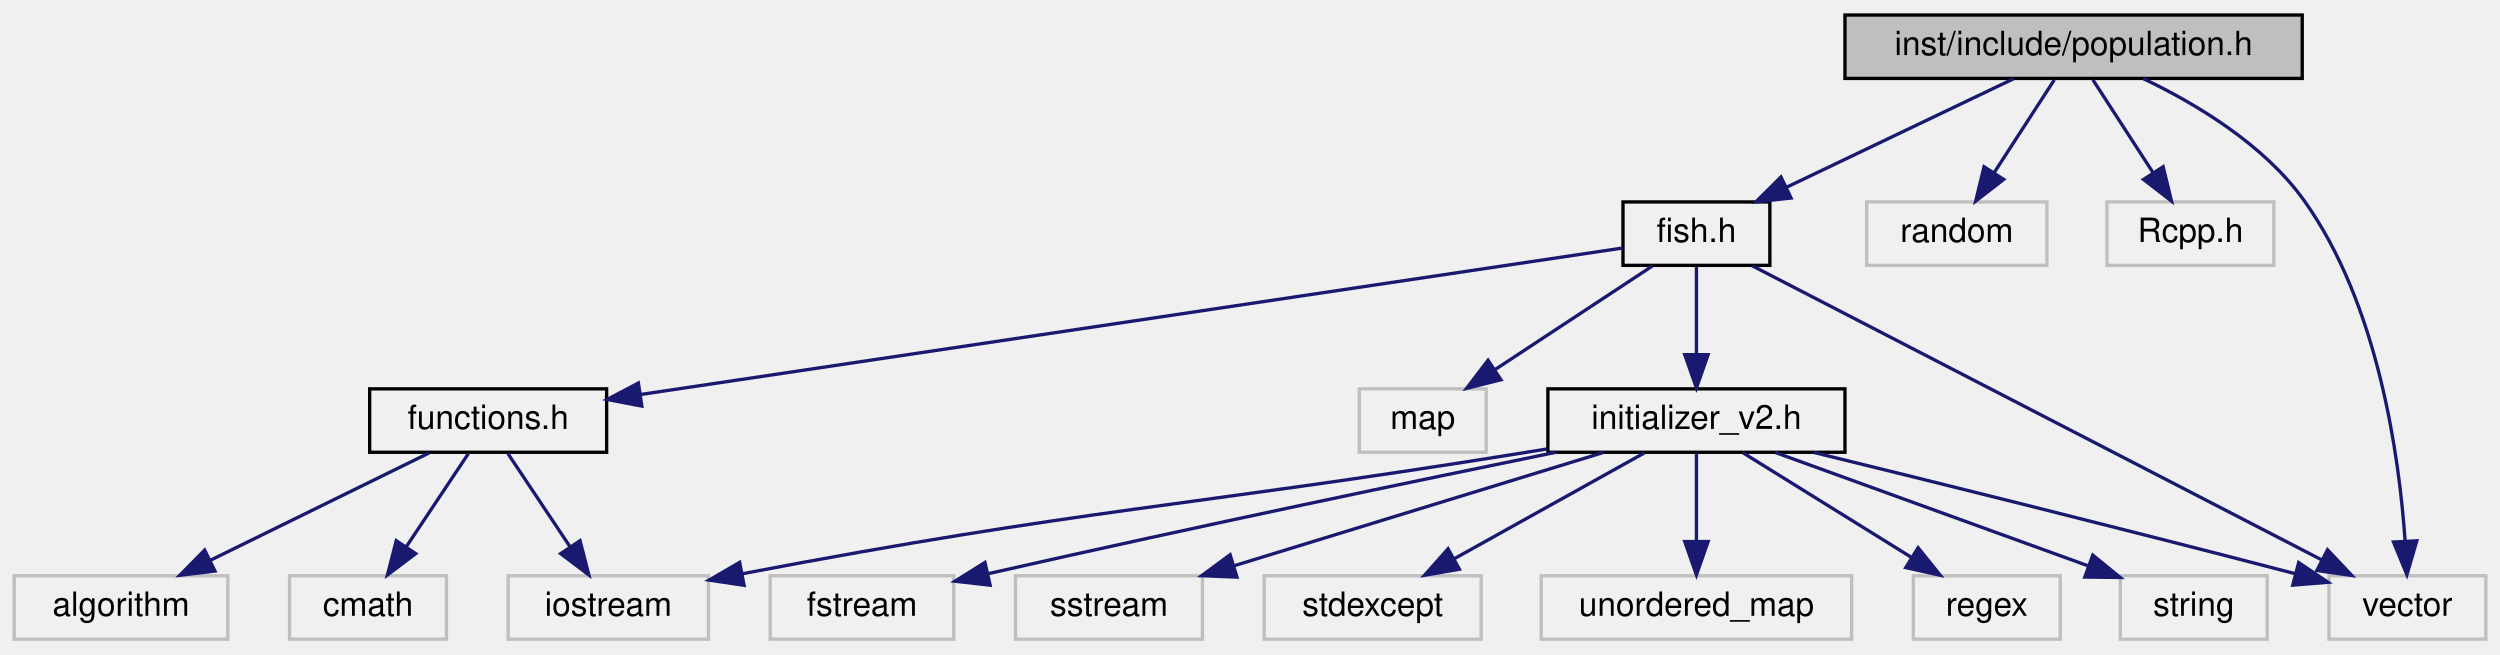
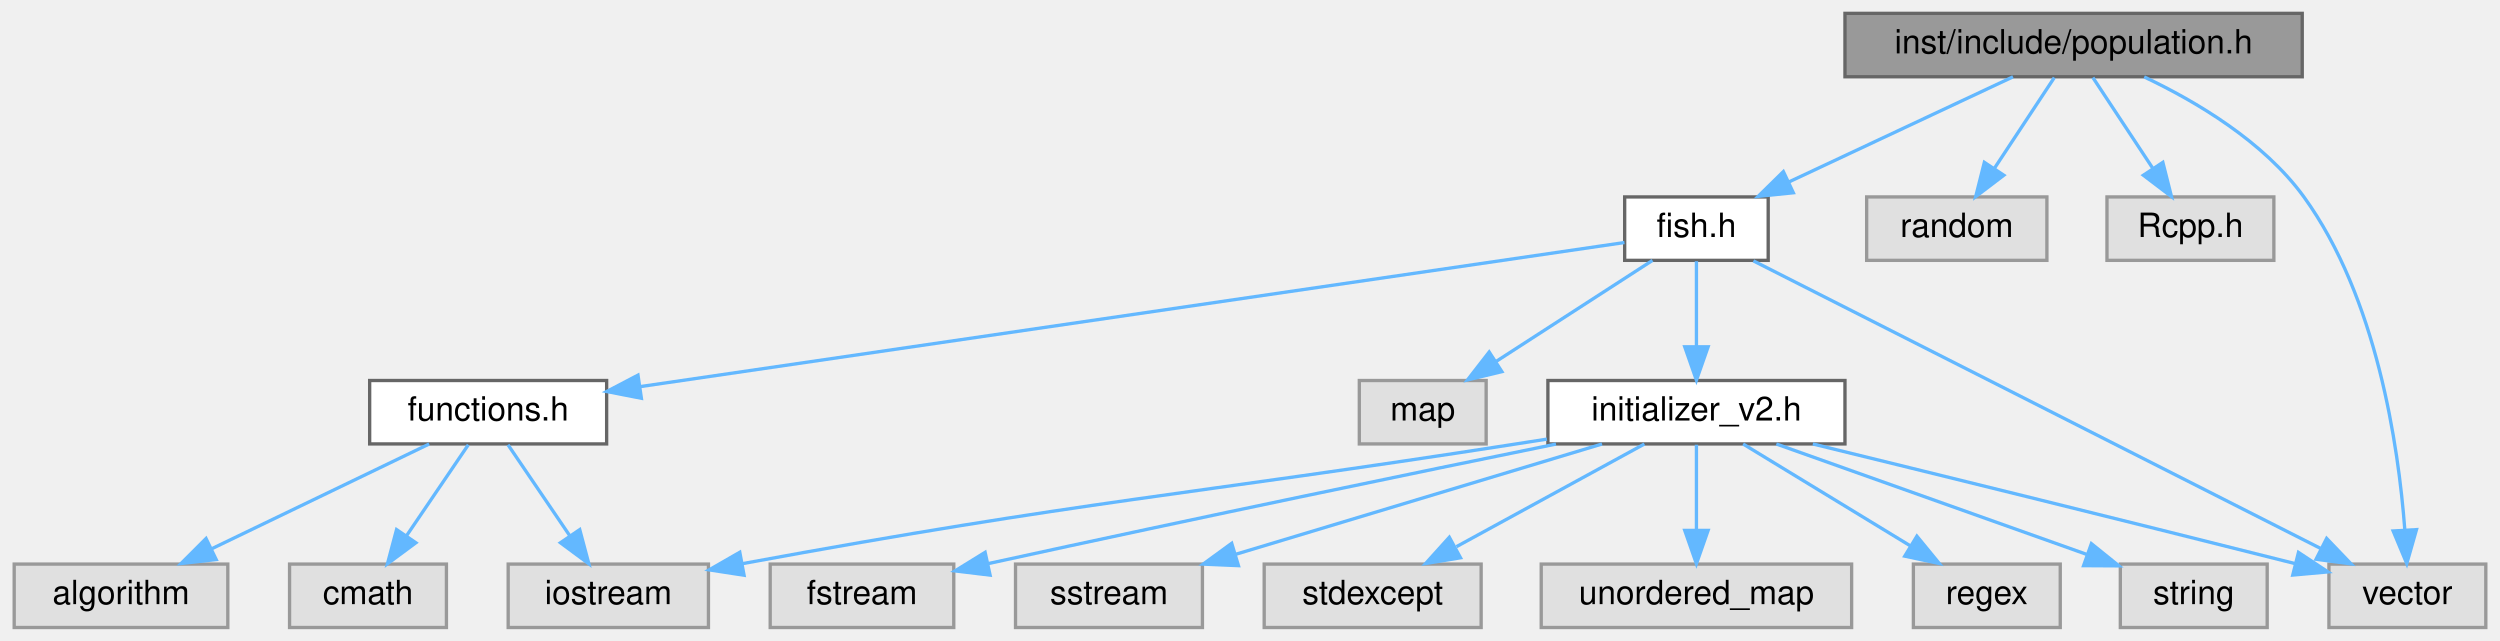
- <svg xmlns="http://www.w3.org/2000/svg" xmlns:xlink="http://www.w3.org/1999/xlink" width="749pt" height="196pt" viewBox="0.00 0.00 748.50 196.00">
-   <g id="graph0" class="graph" transform="scale(1 1) rotate(0) translate(4 192)">
-     <g id="node1" class="node">
-       <g id="a_node1">
-         <a xlink:title=" ">
-           <polygon fill="#bfbfbf" stroke="black" points="548.5,-168.5 548.5,-187.5 685.5,-187.5 685.5,-168.5 548.5,-168.5" />
-           <text text-anchor="middle" x="617" y="-175.5" font-family="Helvetica,sans-Serif" font-size="10.00">inst/include/population.h</text>
-         </a>
-       </g>
-     </g>
-     <g id="node2" class="node">
-       <g id="a_node2">
-         <a xlink:title=" ">
-           <polygon fill="none" stroke="#bfbfbf" points="693.5,-0.5 693.5,-19.5 740.5,-19.5 740.5,-0.5 693.5,-0.5" />
-           <text text-anchor="middle" x="717" y="-7.5" font-family="Helvetica,sans-Serif" font-size="10.00">vector</text>
-         </a>
-       </g>
-     </g>
-     <g id="edge1" class="edge">
-       <path fill="none" stroke="midnightblue" d="M637.85,-168.46C653.39,-161.05 673.92,-148.86 686,-132 708.24,-100.97 714.55,-55.4 716.32,-29.96" />
-       <polygon fill="midnightblue" stroke="midnightblue" points="719.83,-29.98 716.86,-19.81 712.84,-29.61 719.83,-29.98" />
-     </g>
-     <g id="node3" class="node">
-       <g id="a_node3">
-         <a xlink:title=" ">
-           <polygon fill="none" stroke="#bfbfbf" points="555,-112.5 555,-131.5 609,-131.5 609,-112.5 555,-112.5" />
-           <text text-anchor="middle" x="582" y="-119.5" font-family="Helvetica,sans-Serif" font-size="10.00">random</text>
-         </a>
-       </g>
-     </g>
-     <g id="edge2" class="edge">
-       <path fill="none" stroke="midnightblue" d="M611.22,-168.08C606.33,-160.53 599.17,-149.49 593.17,-140.23" />
-       <polygon fill="midnightblue" stroke="midnightblue" points="596.05,-138.24 587.67,-131.75 590.17,-142.05 596.05,-138.24" />
-     </g>
-     <g id="node4" class="node">
-       <g id="a_node4">
-         <a xlink:title=" ">
-           <polygon fill="none" stroke="#bfbfbf" points="627,-112.5 627,-131.5 677,-131.5 677,-112.5 627,-112.5" />
-           <text text-anchor="middle" x="652" y="-119.5" font-family="Helvetica,sans-Serif" font-size="10.00">Rcpp.h</text>
-         </a>
-       </g>
-     </g>
-     <g id="edge3" class="edge">
-       <path fill="none" stroke="midnightblue" d="M622.78,-168.08C627.67,-160.53 634.83,-149.49 640.83,-140.23" />
-       <polygon fill="midnightblue" stroke="midnightblue" points="643.83,-142.05 646.33,-131.75 637.95,-138.24 643.83,-142.05" />
-     </g>
-     <g id="node5" class="node">
-       <g id="a_node5">
+ <svg xmlns="http://www.w3.org/2000/svg" xmlns:xlink="http://www.w3.org/1999/xlink" width="749pt" height="192pt" viewBox="0.00 0.00 748.50 192.00">
+   <g id="graph0" class="graph" transform="scale(1 1) rotate(0) translate(4 188)">
+     <g id="Node000001" class="node">
+       <g id="a_Node000001">
+         <a xlink:title=" ">
+           <polygon fill="#999999" stroke="#666666" points="685.5,-184 548.5,-184 548.5,-165 685.5,-165 685.5,-184" />
+           <text text-anchor="middle" x="617" y="-172" font-family="Helvetica,sans-Serif" font-size="10.00">inst/include/population.h</text>
+         </a>
+       </g>
+     </g>
+     <g id="Node000002" class="node">
+       <g id="a_Node000002">
+         <a xlink:title=" ">
+           <polygon fill="#e0e0e0" stroke="#999999" points="740.5,-19 693.5,-19 693.5,0 740.5,0 740.5,-19" />
+           <text text-anchor="middle" x="717" y="-7" font-family="Helvetica,sans-Serif" font-size="10.00">vector</text>
+         </a>
+       </g>
+     </g>
+     <g id="edge1_Node000001_Node000002" class="edge">
+       <g id="a_edge1_Node000001_Node000002">
+         <a xlink:title=" ">
+           <path fill="none" stroke="#63b8ff" d="M638.15,-164.95C653.63,-157.63 673.96,-145.62 686,-129 707.86,-98.82 714.32,-54.43 716.22,-29.43" />
+           <polygon fill="#63b8ff" stroke="#63b8ff" points="719.73,-29.33 716.82,-19.14 712.74,-28.92 719.73,-29.33" />
+         </a>
+       </g>
+     </g>
+     <g id="Node000003" class="node">
+       <g id="a_Node000003">
+         <a xlink:title=" ">
+           <polygon fill="#e0e0e0" stroke="#999999" points="609,-129 555,-129 555,-110 609,-110 609,-129" />
+           <text text-anchor="middle" x="582" y="-117" font-family="Helvetica,sans-Serif" font-size="10.00">random</text>
+         </a>
+       </g>
+     </g>
+     <g id="edge2_Node000001_Node000003" class="edge">
+       <g id="a_edge2_Node000001_Node000003">
+         <a xlink:title=" ">
+           <path fill="none" stroke="#63b8ff" d="M611.22,-164.75C606.38,-157.42 599.32,-146.73 593.36,-137.7" />
+           <polygon fill="#63b8ff" stroke="#63b8ff" points="596.1,-135.5 587.67,-129.09 590.26,-139.36 596.1,-135.5" />
+         </a>
+       </g>
+     </g>
+     <g id="Node000004" class="node">
+       <g id="a_Node000004">
+         <a xlink:title=" ">
+           <polygon fill="#e0e0e0" stroke="#999999" points="677,-129 627,-129 627,-110 677,-110 677,-129" />
+           <text text-anchor="middle" x="652" y="-117" font-family="Helvetica,sans-Serif" font-size="10.00">Rcpp.h</text>
+         </a>
+       </g>
+     </g>
+     <g id="edge3_Node000001_Node000004" class="edge">
+       <g id="a_edge3_Node000001_Node000004">
+         <a xlink:title=" ">
+           <path fill="none" stroke="#63b8ff" d="M622.78,-164.75C627.62,-157.42 634.68,-146.73 640.64,-137.7" />
+           <polygon fill="#63b8ff" stroke="#63b8ff" points="643.74,-139.36 646.33,-129.09 637.9,-135.5 643.74,-139.36" />
+         </a>
+       </g>
+     </g>
+     <g id="Node000005" class="node">
+       <g id="a_Node000005">
        <a xlink:href="fish_8h.html" target="_top" xlink:title=" ">
-           <polygon fill="none" stroke="black" points="482,-112.5 482,-131.5 526,-131.5 526,-112.5 482,-112.5" />
-           <text text-anchor="middle" x="504" y="-119.5" font-family="Helvetica,sans-Serif" font-size="10.00">fish.h</text>
-         </a>
-       </g>
-     </g>
-     <g id="edge4" class="edge">
-       <path fill="none" stroke="midnightblue" d="M599.09,-168.44C580.75,-159.68 551.99,-145.94 530.91,-135.86" />
-       <polygon fill="midnightblue" stroke="midnightblue" points="532.35,-132.67 521.82,-131.52 529.33,-138.99 532.35,-132.67" />
-     </g>
-     <g id="edge5" class="edge">
-       <path fill="none" stroke="midnightblue" d="M520.71,-112.37C557.81,-93.21 647.22,-47.04 691.41,-24.22" />
-       <polygon fill="midnightblue" stroke="midnightblue" points="693.08,-27.29 700.36,-19.59 689.87,-21.07 693.08,-27.29" />
-     </g>
-     <g id="node6" class="node">
-       <g id="a_node6">
-         <a xlink:title=" ">
-           <polygon fill="none" stroke="#bfbfbf" points="403,-56.5 403,-75.5 441,-75.5 441,-56.5 403,-56.5" />
-           <text text-anchor="middle" x="422" y="-63.5" font-family="Helvetica,sans-Serif" font-size="10.00">map</text>
-         </a>
-       </g>
-     </g>
-     <g id="edge6" class="edge">
-       <path fill="none" stroke="midnightblue" d="M490.83,-112.32C478.15,-103.98 458.77,-91.21 443.79,-81.35" />
-       <polygon fill="midnightblue" stroke="midnightblue" points="445.42,-78.23 435.14,-75.65 441.57,-84.08 445.42,-78.23" />
-     </g>
-     <g id="node7" class="node">
-       <g id="a_node7">
+           <polygon fill="white" stroke="#666666" points="525.5,-129 482.5,-129 482.5,-110 525.5,-110 525.5,-129" />
+           <text text-anchor="middle" x="504" y="-117" font-family="Helvetica,sans-Serif" font-size="10.00">fish.h</text>
+         </a>
+       </g>
+     </g>
+     <g id="edge4_Node000001_Node000005" class="edge">
+       <g id="a_edge4_Node000001_Node000005">
+         <a xlink:title=" ">
+           <path fill="none" stroke="#63b8ff" d="M598.84,-164.98C580.75,-156.5 552.72,-143.35 531.81,-133.54" />
+           <polygon fill="#63b8ff" stroke="#63b8ff" points="533.03,-130.25 522.49,-129.17 530.05,-136.59 533.03,-130.25" />
+         </a>
+       </g>
+     </g>
+     <g id="edge5_Node000005_Node000002" class="edge">
+       <g id="a_edge5_Node000005_Node000002">
+         <a xlink:title=" ">
+           <path fill="none" stroke="#63b8ff" d="M521.07,-109.84C558.32,-90.96 647.07,-45.96 691.19,-23.59" />
+           <polygon fill="#63b8ff" stroke="#63b8ff" points="692.81,-26.69 700.14,-19.05 689.64,-20.45 692.81,-26.69" />
+         </a>
+       </g>
+     </g>
+     <g id="Node000006" class="node">
+       <g id="a_Node000006">
+         <a xlink:title=" ">
+           <polygon fill="#e0e0e0" stroke="#999999" points="441,-74 403,-74 403,-55 441,-55 441,-74" />
+           <text text-anchor="middle" x="422" y="-62" font-family="Helvetica,sans-Serif" font-size="10.00">map</text>
+         </a>
+       </g>
+     </g>
+     <g id="edge6_Node000005_Node000006" class="edge">
+       <g id="a_edge6_Node000005_Node000006">
+         <a xlink:title=" ">
+           <path fill="none" stroke="#63b8ff" d="M490.83,-109.98C478.23,-101.84 459,-89.41 444.06,-79.76" />
+           <polygon fill="#63b8ff" stroke="#63b8ff" points="445.71,-76.66 435.41,-74.17 441.91,-82.54 445.71,-76.66" />
+         </a>
+       </g>
+     </g>
+     <g id="Node000007" class="node">
+       <g id="a_Node000007">
        <a xlink:href="functions_8h.html" target="_top" xlink:title=" ">
-           <polygon fill="none" stroke="black" points="106.5,-56.5 106.5,-75.5 177.5,-75.5 177.5,-56.5 106.5,-56.5" />
-           <text text-anchor="middle" x="142" y="-63.5" font-family="Helvetica,sans-Serif" font-size="10.00">functions.h</text>
-         </a>
-       </g>
-     </g>
-     <g id="edge7" class="edge">
-       <path fill="none" stroke="midnightblue" d="M481.9,-117.7C423.87,-109.05 266.24,-85.53 187.72,-73.82" />
-       <polygon fill="midnightblue" stroke="midnightblue" points="188.04,-70.33 177.64,-72.32 187.01,-77.25 188.04,-70.33" />
-     </g>
-     <g id="node11" class="node">
-       <g id="a_node11">
+           <polygon fill="white" stroke="#666666" points="177.5,-74 106.5,-74 106.5,-55 177.5,-55 177.5,-74" />
+           <text text-anchor="middle" x="142" y="-62" font-family="Helvetica,sans-Serif" font-size="10.00">functions.h</text>
+         </a>
+       </g>
+     </g>
+     <g id="edge7_Node000005_Node000007" class="edge">
+       <g id="a_edge7_Node000005_Node000007">
+         <a xlink:title=" ">
+           <path fill="none" stroke="#63b8ff" d="M482.44,-115.34C424.83,-106.91 266.34,-83.7 187.61,-72.18" />
+           <polygon fill="#63b8ff" stroke="#63b8ff" points="187.91,-68.68 177.51,-70.7 186.89,-75.61 187.91,-68.68" />
+         </a>
+       </g>
+     </g>
+     <g id="Node000011" class="node">
+       <g id="a_Node000011">
        <a xlink:href="initializer__v2_8h.html" target="_top" xlink:title=" ">
-           <polygon fill="none" stroke="black" points="459.5,-56.5 459.5,-75.5 548.5,-75.5 548.5,-56.5 459.5,-56.5" />
-           <text text-anchor="middle" x="504" y="-63.5" font-family="Helvetica,sans-Serif" font-size="10.00">initializer_v2.h</text>
-         </a>
-       </g>
-     </g>
-     <g id="edge11" class="edge">
-       <path fill="none" stroke="midnightblue" d="M504,-112.08C504,-105.01 504,-94.86 504,-85.99" />
-       <polygon fill="midnightblue" stroke="midnightblue" points="507.5,-85.75 504,-75.75 500.5,-85.75 507.5,-85.75" />
-     </g>
-     <g id="node8" class="node">
-       <g id="a_node8">
-         <a xlink:title=" ">
-           <polygon fill="none" stroke="#bfbfbf" points="82.5,-0.5 82.5,-19.5 129.5,-19.5 129.5,-0.5 82.5,-0.5" />
-           <text text-anchor="middle" x="106" y="-7.5" font-family="Helvetica,sans-Serif" font-size="10.00">cmath</text>
-         </a>
-       </g>
-     </g>
-     <g id="edge8" class="edge">
-       <path fill="none" stroke="midnightblue" d="M136.06,-56.08C131.02,-48.53 123.66,-37.49 117.49,-28.23" />
-       <polygon fill="midnightblue" stroke="midnightblue" points="120.29,-26.13 111.83,-19.75 114.47,-30.01 120.29,-26.13" />
-     </g>
-     <g id="node9" class="node">
-       <g id="a_node9">
-         <a xlink:title=" ">
-           <polygon fill="none" stroke="#bfbfbf" points="0,-0.5 0,-19.5 64,-19.5 64,-0.5 0,-0.5" />
-           <text text-anchor="middle" x="32" y="-7.5" font-family="Helvetica,sans-Serif" font-size="10.00">algorithm</text>
-         </a>
-       </g>
-     </g>
-     <g id="edge9" class="edge">
-       <path fill="none" stroke="midnightblue" d="M124.33,-56.32C106.61,-47.62 79.1,-34.12 58.71,-24.11" />
-       <polygon fill="midnightblue" stroke="midnightblue" points="60.15,-20.92 49.63,-19.65 57.06,-27.2 60.15,-20.92" />
-     </g>
-     <g id="node10" class="node">
-       <g id="a_node10">
-         <a xlink:title=" ">
-           <polygon fill="none" stroke="#bfbfbf" points="148,-0.5 148,-19.5 208,-19.5 208,-0.5 148,-0.5" />
-           <text text-anchor="middle" x="178" y="-7.5" font-family="Helvetica,sans-Serif" font-size="10.00">iostream</text>
-         </a>
-       </g>
-     </g>
-     <g id="edge10" class="edge">
-       <path fill="none" stroke="midnightblue" d="M147.94,-56.08C152.98,-48.53 160.34,-37.49 166.51,-28.23" />
-       <polygon fill="midnightblue" stroke="midnightblue" points="169.53,-30.01 172.17,-19.75 163.71,-26.13 169.53,-30.01" />
-     </g>
-     <g id="edge16" class="edge">
-       <path fill="none" stroke="midnightblue" d="M539.24,-56.43C573.58,-48.02 627.52,-34.67 683.49,-20.09" />
-       <polygon fill="midnightblue" stroke="midnightblue" points="684.43,-23.46 693.22,-17.55 682.66,-16.69 684.43,-23.46" />
-     </g>
-     <g id="edge12" class="edge">
-       <path fill="none" stroke="midnightblue" d="M459.22,-57.49C456.1,-56.98 453,-56.48 450,-56 349.67,-39.89 321.58,-39.79 218.1,-20.1" />
-       <polygon fill="midnightblue" stroke="midnightblue" points="218.67,-16.64 208.19,-18.2 217.35,-23.52 218.67,-16.64" />
-     </g>
-     <g id="node12" class="node">
-       <g id="a_node12">
-         <a xlink:title=" ">
-           <polygon fill="none" stroke="#bfbfbf" points="569,-0.5 569,-19.5 613,-19.5 613,-0.5 569,-0.5" />
-           <text text-anchor="middle" x="591" y="-7.5" font-family="Helvetica,sans-Serif" font-size="10.00">regex</text>
-         </a>
-       </g>
-     </g>
-     <g id="edge13" class="edge">
-       <path fill="none" stroke="midnightblue" d="M517.98,-56.32C531.55,-47.9 552.38,-34.97 568.32,-25.07" />
-       <polygon fill="midnightblue" stroke="midnightblue" points="570.41,-27.9 577.06,-19.65 566.71,-21.95 570.41,-27.9" />
-     </g>
-     <g id="node13" class="node">
-       <g id="a_node13">
-         <a xlink:title=" ">
-           <polygon fill="none" stroke="#bfbfbf" points="631,-0.5 631,-19.5 675,-19.5 675,-0.5 631,-0.5" />
-           <text text-anchor="middle" x="653" y="-7.5" font-family="Helvetica,sans-Serif" font-size="10.00">string</text>
-         </a>
-       </g>
-     </g>
-     <g id="edge14" class="edge">
-       <path fill="none" stroke="midnightblue" d="M527.61,-56.44C552.9,-47.28 593.17,-32.68 621.22,-22.52" />
-       <polygon fill="midnightblue" stroke="midnightblue" points="622.75,-25.69 630.96,-18.99 620.36,-19.11 622.75,-25.69" />
-     </g>
-     <g id="node14" class="node">
-       <g id="a_node14">
-         <a xlink:title=" ">
-           <polygon fill="none" stroke="#bfbfbf" points="226.5,-0.5 226.5,-19.5 281.5,-19.5 281.5,-0.5 226.5,-0.5" />
-           <text text-anchor="middle" x="254" y="-7.5" font-family="Helvetica,sans-Serif" font-size="10.00">fstream</text>
-         </a>
-       </g>
-     </g>
-     <g id="edge15" class="edge">
-       <path fill="none" stroke="midnightblue" d="M461.89,-56.5C420.96,-48.14 356.8,-34.82 291.86,-20.14" />
-       <polygon fill="midnightblue" stroke="midnightblue" points="292.39,-16.67 281.86,-17.87 290.84,-23.5 292.39,-16.67" />
-     </g>
-     <g id="node15" class="node">
-       <g id="a_node15">
-         <a xlink:title=" ">
-           <polygon fill="none" stroke="#bfbfbf" points="300,-0.5 300,-19.5 356,-19.5 356,-0.5 300,-0.5" />
-           <text text-anchor="middle" x="328" y="-7.5" font-family="Helvetica,sans-Serif" font-size="10.00">sstream</text>
-         </a>
-       </g>
-     </g>
-     <g id="edge17" class="edge">
-       <path fill="none" stroke="midnightblue" d="M476.11,-56.44C446.25,-47.28 398.69,-32.69 365.54,-22.52" />
-       <polygon fill="midnightblue" stroke="midnightblue" points="366.34,-19.1 355.76,-19.52 364.29,-25.8 366.34,-19.1" />
-     </g>
-     <g id="node16" class="node">
-       <g id="a_node16">
-         <a xlink:title=" ">
-           <polygon fill="none" stroke="#bfbfbf" points="374.5,-0.5 374.5,-19.5 439.5,-19.5 439.5,-0.5 374.5,-0.5" />
-           <text text-anchor="middle" x="407" y="-7.5" font-family="Helvetica,sans-Serif" font-size="10.00">stdexcept</text>
-         </a>
-       </g>
-     </g>
-     <g id="edge18" class="edge">
-       <path fill="none" stroke="midnightblue" d="M488.42,-56.32C473,-47.74 449.19,-34.49 431.29,-24.52" />
-       <polygon fill="midnightblue" stroke="midnightblue" points="432.99,-21.46 422.55,-19.65 429.58,-27.58 432.99,-21.46" />
-     </g>
-     <g id="node17" class="node">
-       <g id="a_node17">
-         <a xlink:title=" ">
-           <polygon fill="none" stroke="#bfbfbf" points="457.5,-0.5 457.5,-19.5 550.5,-19.5 550.5,-0.5 457.5,-0.5" />
-           <text text-anchor="middle" x="504" y="-7.5" font-family="Helvetica,sans-Serif" font-size="10.00">unordered_map</text>
-         </a>
-       </g>
-     </g>
-     <g id="edge19" class="edge">
-       <path fill="none" stroke="midnightblue" d="M504,-56.08C504,-49.01 504,-38.86 504,-29.99" />
-       <polygon fill="midnightblue" stroke="midnightblue" points="507.5,-29.75 504,-19.75 500.5,-29.75 507.5,-29.75" />
+           <polygon fill="white" stroke="#666666" points="548.5,-74 459.5,-74 459.5,-55 548.5,-55 548.5,-74" />
+           <text text-anchor="middle" x="504" y="-62" font-family="Helvetica,sans-Serif" font-size="10.00">initializer_v2.h</text>
+         </a>
+       </g>
+     </g>
+     <g id="edge11_Node000005_Node000011" class="edge">
+       <g id="a_edge11_Node000005_Node000011">
+         <a xlink:title=" ">
+           <path fill="none" stroke="#63b8ff" d="M504,-109.75C504,-102.8 504,-92.85 504,-84.13" />
+           <polygon fill="#63b8ff" stroke="#63b8ff" points="507.5,-84.09 504,-74.09 500.5,-84.09 507.5,-84.09" />
+         </a>
+       </g>
+     </g>
+     <g id="Node000008" class="node">
+       <g id="a_Node000008">
+         <a xlink:title=" ">
+           <polygon fill="#e0e0e0" stroke="#999999" points="129.5,-19 82.5,-19 82.5,0 129.5,0 129.5,-19" />
+           <text text-anchor="middle" x="106" y="-7" font-family="Helvetica,sans-Serif" font-size="10.00">cmath</text>
+         </a>
+       </g>
+     </g>
+     <g id="edge8_Node000007_Node000008" class="edge">
+       <g id="a_edge8_Node000007_Node000008">
+         <a xlink:title=" ">
+           <path fill="none" stroke="#63b8ff" d="M136.06,-54.75C131.02,-47.34 123.66,-36.5 117.49,-27.41" />
+           <polygon fill="#63b8ff" stroke="#63b8ff" points="120.35,-25.39 111.83,-19.09 114.56,-29.33 120.35,-25.39" />
+         </a>
+       </g>
+     </g>
+     <g id="Node000009" class="node">
+       <g id="a_Node000009">
+         <a xlink:title=" ">
+           <polygon fill="#e0e0e0" stroke="#999999" points="64,-19 0,-19 0,0 64,0 64,-19" />
+           <text text-anchor="middle" x="32" y="-7" font-family="Helvetica,sans-Serif" font-size="10.00">algorithm</text>
+         </a>
+       </g>
+     </g>
+     <g id="edge9_Node000007_Node000009" class="edge">
+       <g id="a_edge9_Node000007_Node000009">
+         <a xlink:title=" ">
+           <path fill="none" stroke="#63b8ff" d="M124.33,-54.98C106.71,-46.5 79.42,-33.35 59.07,-23.54" />
+           <polygon fill="#63b8ff" stroke="#63b8ff" points="60.52,-20.36 49.99,-19.17 57.48,-26.66 60.52,-20.36" />
+         </a>
+       </g>
+     </g>
+     <g id="Node000010" class="node">
+       <g id="a_Node000010">
+         <a xlink:title=" ">
+           <polygon fill="#e0e0e0" stroke="#999999" points="208,-19 148,-19 148,0 208,0 208,-19" />
+           <text text-anchor="middle" x="178" y="-7" font-family="Helvetica,sans-Serif" font-size="10.00">iostream</text>
+         </a>
+       </g>
+     </g>
+     <g id="edge10_Node000007_Node000010" class="edge">
+       <g id="a_edge10_Node000007_Node000010">
+         <a xlink:title=" ">
+           <path fill="none" stroke="#63b8ff" d="M147.94,-54.75C152.98,-47.34 160.34,-36.5 166.51,-27.41" />
+           <polygon fill="#63b8ff" stroke="#63b8ff" points="169.44,-29.33 172.17,-19.09 163.65,-25.39 169.44,-29.33" />
+         </a>
+       </g>
+     </g>
+     <g id="edge16_Node000011_Node000002" class="edge">
+       <g id="a_edge16_Node000011_Node000002">
+         <a xlink:title=" ">
+           <path fill="none" stroke="#63b8ff" d="M538.87,-54.99C573.16,-46.59 627.27,-33.28 683.45,-19.12" />
+           <polygon fill="#63b8ff" stroke="#63b8ff" points="684.37,-22.5 693.21,-16.66 682.66,-15.71 684.37,-22.5" />
+         </a>
+       </g>
+     </g>
+     <g id="edge12_Node000011_Node000010" class="edge">
+       <g id="a_edge12_Node000011_Node000010">
+         <a xlink:title=" ">
+           <path fill="none" stroke="#63b8ff" d="M459.21,-56.44C456.09,-55.95 453,-55.47 450,-55 349.6,-39.34 321.69,-38.22 218.12,-19.12" />
+           <polygon fill="#63b8ff" stroke="#63b8ff" points="218.67,-15.66 208.2,-17.27 217.39,-22.54 218.67,-15.66" />
+         </a>
+       </g>
+     </g>
+     <g id="Node000012" class="node">
+       <g id="a_Node000012">
+         <a xlink:title=" ">
+           <polygon fill="#e0e0e0" stroke="#999999" points="613,-19 569,-19 569,0 613,0 613,-19" />
+           <text text-anchor="middle" x="591" y="-7" font-family="Helvetica,sans-Serif" font-size="10.00">regex</text>
+         </a>
+       </g>
+     </g>
+     <g id="edge13_Node000011_Node000012" class="edge">
+       <g id="a_edge13_Node000011_Node000012">
+         <a xlink:title=" ">
+           <path fill="none" stroke="#63b8ff" d="M517.98,-54.98C531.47,-46.77 552.13,-34.18 568.04,-24.49" />
+           <polygon fill="#63b8ff" stroke="#63b8ff" points="570.05,-27.36 576.77,-19.17 566.41,-21.38 570.05,-27.36" />
+         </a>
+       </g>
+     </g>
+     <g id="Node000013" class="node">
+       <g id="a_Node000013">
+         <a xlink:title=" ">
+           <polygon fill="#e0e0e0" stroke="#999999" points="675,-19 631,-19 631,0 675,0 675,-19" />
+           <text text-anchor="middle" x="653" y="-7" font-family="Helvetica,sans-Serif" font-size="10.00">string</text>
+         </a>
+       </g>
+     </g>
+     <g id="edge14_Node000011_Node000013" class="edge">
+       <g id="a_edge14_Node000011_Node000013">
+         <a xlink:title=" ">
+           <path fill="none" stroke="#63b8ff" d="M527.94,-54.98C553.14,-46.02 592.96,-31.86 620.88,-21.92" />
+           <polygon fill="#63b8ff" stroke="#63b8ff" points="622.33,-25.12 630.58,-18.47 619.99,-18.53 622.33,-25.12" />
+         </a>
+       </g>
+     </g>
+     <g id="Node000014" class="node">
+       <g id="a_Node000014">
+         <a xlink:title=" ">
+           <polygon fill="#e0e0e0" stroke="#999999" points="281.5,-19 226.5,-19 226.5,0 281.5,0 281.5,-19" />
+           <text text-anchor="middle" x="254" y="-7" font-family="Helvetica,sans-Serif" font-size="10.00">fstream</text>
+         </a>
+       </g>
+     </g>
+     <g id="edge15_Node000011_Node000014" class="edge">
+       <g id="a_edge15_Node000011_Node000014">
+         <a xlink:title=" ">
+           <path fill="none" stroke="#63b8ff" d="M461.92,-54.96C421.01,-46.61 356.87,-33.36 291.88,-19.16" />
+           <polygon fill="#63b8ff" stroke="#63b8ff" points="292.38,-15.69 281.87,-16.96 290.89,-22.52 292.38,-15.69" />
+         </a>
+       </g>
+     </g>
+     <g id="Node000015" class="node">
+       <g id="a_Node000015">
+         <a xlink:title=" ">
+           <polygon fill="#e0e0e0" stroke="#999999" points="356,-19 300,-19 300,0 356,0 356,-19" />
+           <text text-anchor="middle" x="328" y="-7" font-family="Helvetica,sans-Serif" font-size="10.00">sstream</text>
+         </a>
+       </g>
+     </g>
+     <g id="edge17_Node000011_Node000015" class="edge">
+       <g id="a_edge17_Node000011_Node000015">
+         <a xlink:title=" ">
+           <path fill="none" stroke="#63b8ff" d="M475.72,-54.98C445.96,-46.02 398.93,-31.86 365.96,-21.93" />
+           <polygon fill="#63b8ff" stroke="#63b8ff" points="366.79,-18.53 356.21,-18.99 364.77,-25.23 366.79,-18.53" />
+         </a>
+       </g>
+     </g>
+     <g id="Node000016" class="node">
+       <g id="a_Node000016">
+         <a xlink:title=" ">
+           <polygon fill="#e0e0e0" stroke="#999999" points="439.5,-19 374.5,-19 374.5,0 439.5,0 439.5,-19" />
+           <text text-anchor="middle" x="407" y="-7" font-family="Helvetica,sans-Serif" font-size="10.00">stdexcept</text>
+         </a>
+       </g>
+     </g>
+     <g id="edge18_Node000011_Node000016" class="edge">
+       <g id="a_edge18_Node000011_Node000016">
+         <a xlink:title=" ">
+           <path fill="none" stroke="#63b8ff" d="M488.42,-54.98C473.23,-46.69 449.9,-33.94 432.1,-24.22" />
+           <polygon fill="#63b8ff" stroke="#63b8ff" points="433.32,-20.89 422.87,-19.17 429.97,-27.04 433.32,-20.89" />
+         </a>
+       </g>
+     </g>
+     <g id="Node000017" class="node">
+       <g id="a_Node000017">
+         <a xlink:title=" ">
+           <polygon fill="#e0e0e0" stroke="#999999" points="550.5,-19 457.5,-19 457.5,0 550.5,0 550.5,-19" />
+           <text text-anchor="middle" x="504" y="-7" font-family="Helvetica,sans-Serif" font-size="10.00">unordered_map</text>
+         </a>
+       </g>
+     </g>
+     <g id="edge19_Node000011_Node000017" class="edge">
+       <g id="a_edge19_Node000011_Node000017">
+         <a xlink:title=" ">
+           <path fill="none" stroke="#63b8ff" d="M504,-54.75C504,-47.8 504,-37.85 504,-29.13" />
+           <polygon fill="#63b8ff" stroke="#63b8ff" points="507.5,-29.09 504,-19.09 500.5,-29.09 507.5,-29.09" />
+         </a>
+       </g>
    </g>
  </g>
</svg>
